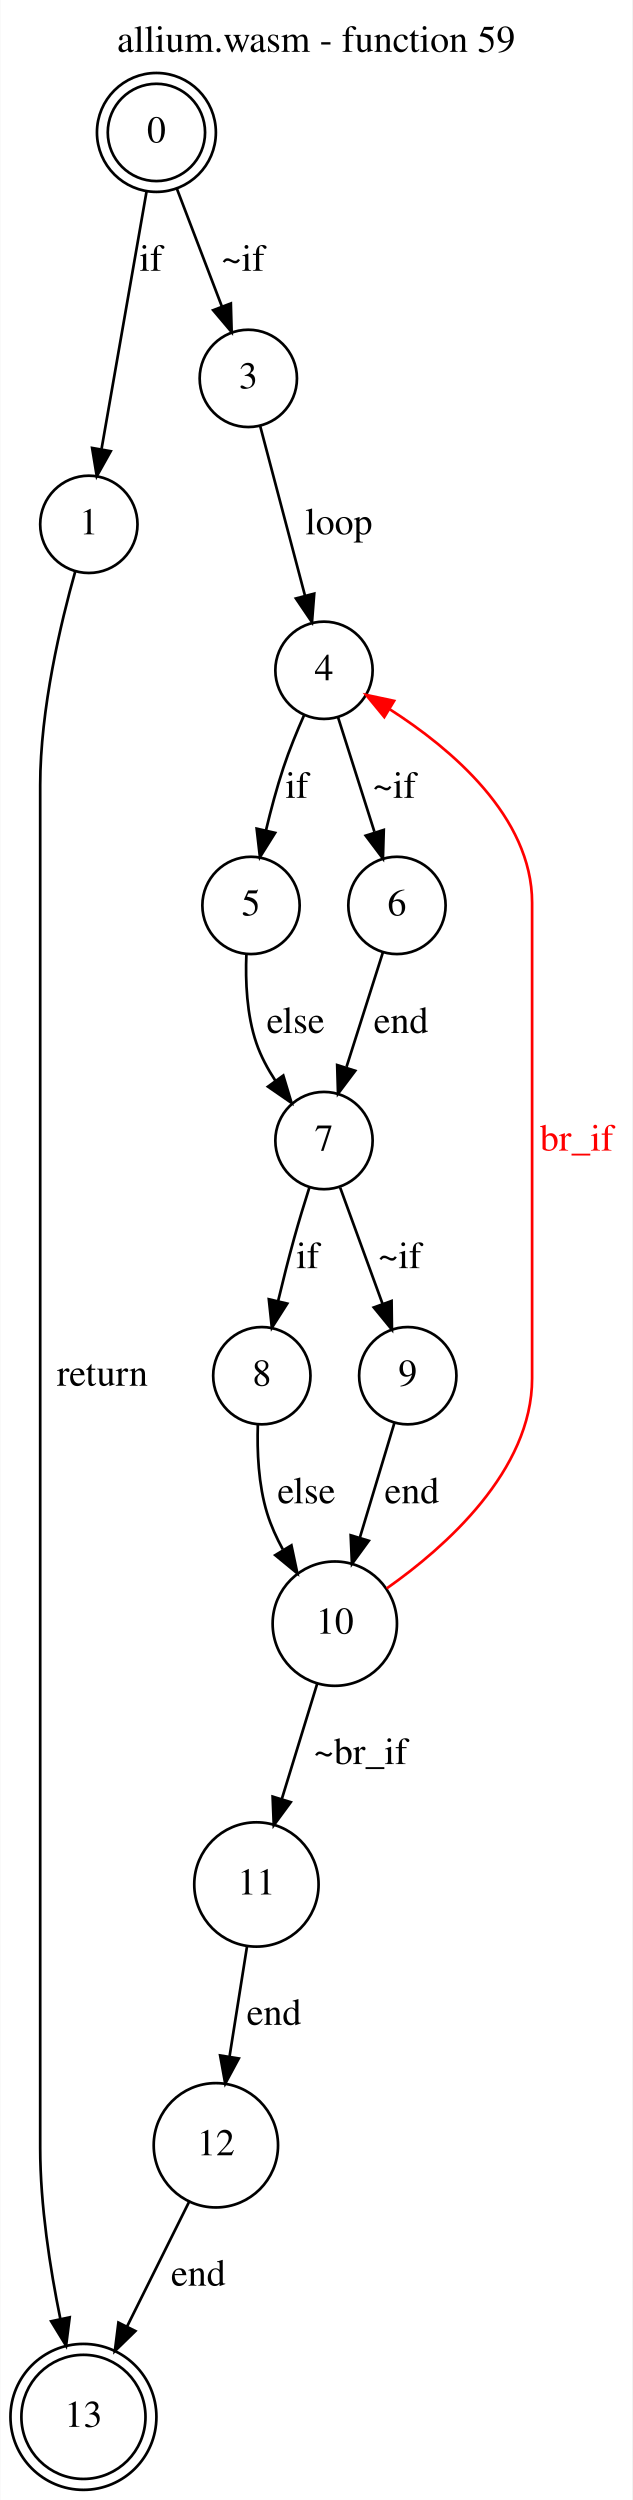
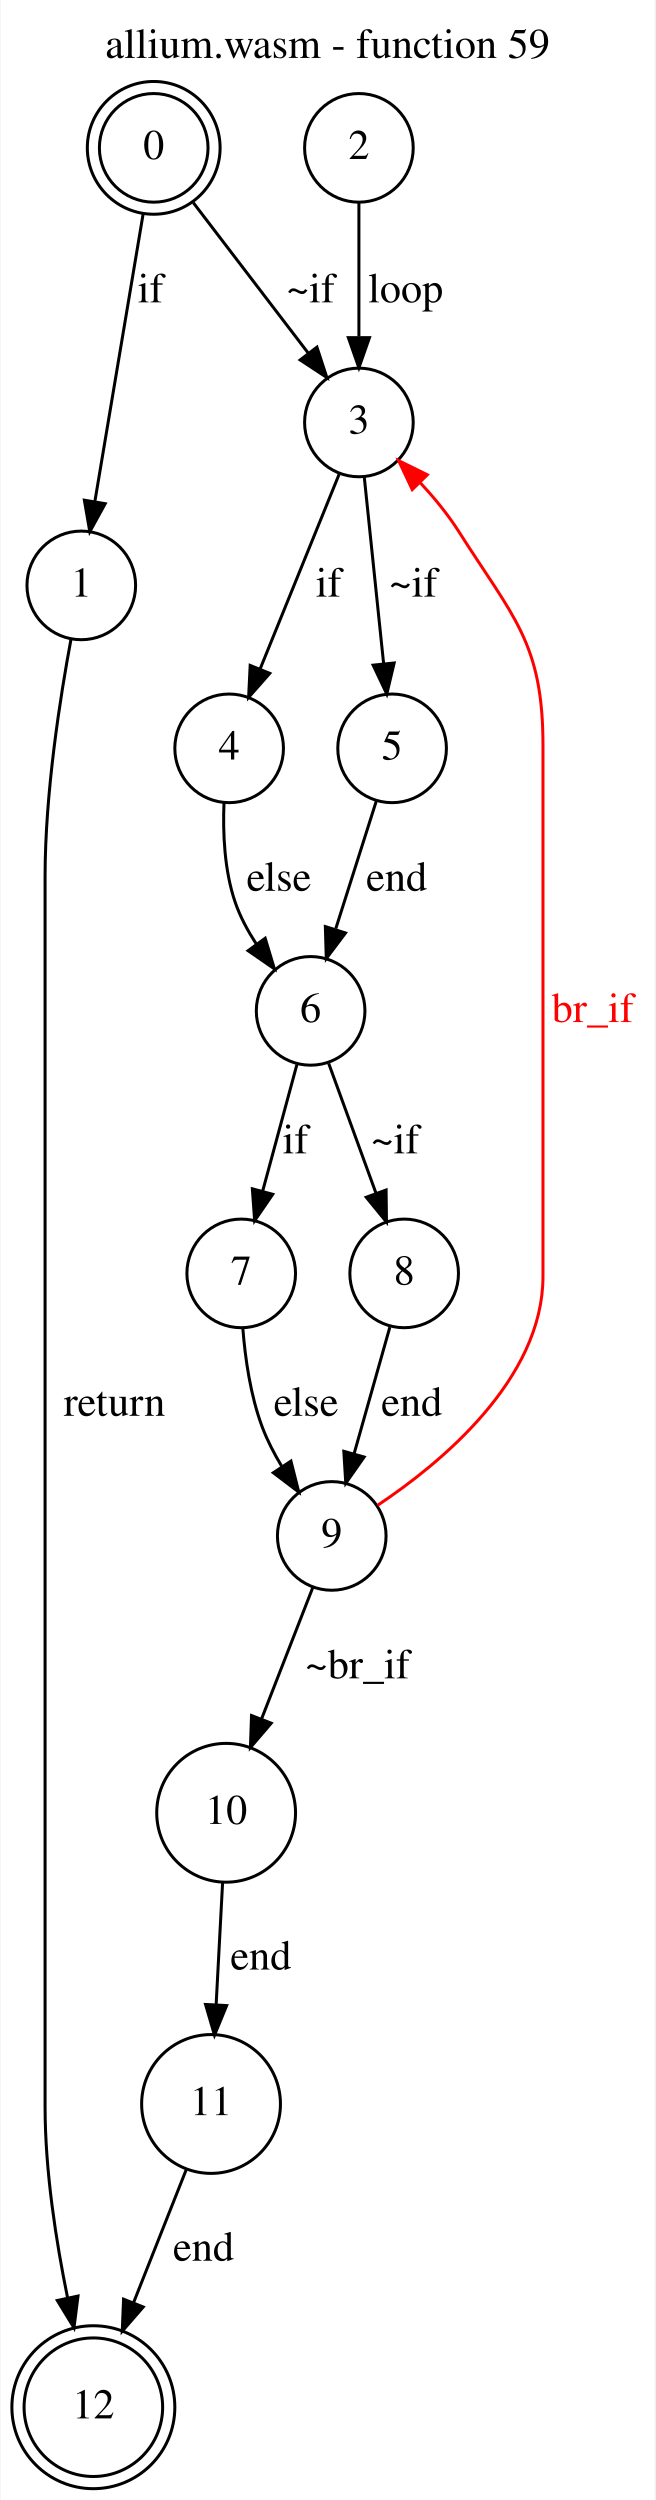
- <svg xmlns="http://www.w3.org/2000/svg" width="234pt" height="925pt" viewBox="0.00 0.00 233.75 924.98">
-   <g id="graph0" class="graph" transform="scale(1 1) rotate(0) translate(4 920.98)">
-     <polygon fill="white" stroke="transparent" points="-4,4 -4,-920.98 229.75,-920.98 229.75,4 -4,4" />
-     <text text-anchor="middle" x="112.87" y="-901.78" font-family="Times,serif" font-size="14.00">allium.wasm - function 59</text>
+ <svg xmlns="http://www.w3.org/2000/svg" width="217pt" height="828pt" viewBox="0.00 0.00 216.75 828.49">
+   <g id="graph0" class="graph" transform="scale(1 1) rotate(0) translate(4 824.49)">
+     <polygon fill="white" stroke="transparent" points="-4,4 -4,-824.49 212.75,-824.49 212.75,4 -4,4" />
+     <text text-anchor="middle" x="104.37" y="-805.29" font-family="Times,serif" font-size="14.00">allium.wasm - function 59</text>
    <g id="node1" class="node">
-       <ellipse fill="none" stroke="black" cx="53.75" cy="-871.98" rx="18" ry="18" />
-       <ellipse fill="none" stroke="black" cx="53.75" cy="-871.98" rx="22" ry="22" />
-       <text text-anchor="middle" x="53.75" y="-868.28" font-family="Times,serif" font-size="14.00">0</text>
+       <ellipse fill="none" stroke="black" cx="46.75" cy="-775.49" rx="18" ry="18" />
+       <ellipse fill="none" stroke="black" cx="46.75" cy="-775.49" rx="22" ry="22" />
+       <text text-anchor="middle" x="46.75" y="-771.79" font-family="Times,serif" font-size="14.00">0</text>
    </g>
    <g id="node3" class="node">
-       <ellipse fill="none" stroke="black" cx="28.75" cy="-726.98" rx="18" ry="18" />
-       <text text-anchor="middle" x="28.75" y="-723.28" font-family="Times,serif" font-size="14.00">1</text>
+       <ellipse fill="none" stroke="black" cx="22.75" cy="-630.49" rx="18" ry="18" />
+       <text text-anchor="middle" x="22.75" y="-626.79" font-family="Times,serif" font-size="14.00">1</text>
    </g>
    <g id="edge1" class="edge">
-       <path fill="none" stroke="black" d="M50.11,-850.19C45.71,-825.02 38.3,-782.59 33.46,-754.94" />
-       <polygon fill="black" stroke="black" points="36.85,-754.03 31.68,-744.78 29.96,-755.24 36.85,-754.03" />
-       <text text-anchor="middle" x="51.75" y="-820.78" font-family="Times,serif" font-size="14.00">if</text>
+       <path fill="none" stroke="black" d="M43.26,-753.69C39.03,-728.53 31.91,-686.1 27.27,-658.44" />
+       <polygon fill="black" stroke="black" points="30.67,-657.57 25.57,-648.29 23.77,-658.73 30.67,-657.57" />
+       <text text-anchor="middle" x="45.75" y="-724.29" font-family="Times,serif" font-size="14.00">if</text>
    </g>
    <g id="node4" class="node">
-       <ellipse fill="none" stroke="black" cx="87.75" cy="-780.98" rx="18" ry="18" />
-       <text text-anchor="middle" x="87.75" y="-777.28" font-family="Times,serif" font-size="14.00">3</text>
+       <ellipse fill="none" stroke="black" cx="114.75" cy="-684.49" rx="18" ry="18" />
+       <text text-anchor="middle" x="114.75" y="-680.79" font-family="Times,serif" font-size="14.00">3</text>
    </g>
    <g id="edge2" class="edge">
-       <path fill="none" stroke="black" d="M61.29,-851.23C66.21,-838.37 72.66,-821.48 77.97,-807.59" />
-       <polygon fill="black" stroke="black" points="81.29,-808.7 81.59,-798.11 74.75,-806.21 81.29,-808.7" />
-       <text text-anchor="middle" x="85.75" y="-820.78" font-family="Times,serif" font-size="14.00">~if</text>
+       <path fill="none" stroke="black" d="M59.86,-757.33C70.74,-743.09 86.27,-722.76 98.04,-707.36" />
+       <polygon fill="black" stroke="black" points="100.84,-709.45 104.13,-699.38 95.28,-705.2 100.84,-709.45" />
+       <text text-anchor="middle" x="98.75" y="-724.29" font-family="Times,serif" font-size="14.00">~if</text>
    </g>
    <g id="node2" class="node">
      <ellipse fill="none" stroke="black" cx="26.75" cy="-26.75" rx="22.96" ry="22.96" />
      <ellipse fill="none" stroke="black" cx="26.75" cy="-26.75" rx="27" ry="27" />
-       <text text-anchor="middle" x="26.75" y="-23.05" font-family="Times,serif" font-size="14.00">13</text>
+       <text text-anchor="middle" x="26.75" y="-23.05" font-family="Times,serif" font-size="14.00">12</text>
    </g>
    <g id="edge3" class="edge">
-       <path fill="none" stroke="black" d="M23.73,-709.6C18.41,-690.72 10.75,-658.66 10.75,-630.48 10.75,-630.48 10.75,-630.48 10.75,-126.24 10.75,-105.05 14.4,-81.62 18.22,-62.93" />
+       <path fill="none" stroke="black" d="M19.34,-612.66C15.79,-593.65 10.75,-561.73 10.75,-533.99 10.75,-533.99 10.75,-533.99 10.75,-126.24 10.75,-105.05 14.4,-81.62 18.22,-62.93" />
      <polygon fill="black" stroke="black" points="21.66,-63.59 20.33,-53.07 14.81,-62.12 21.66,-63.59" />
-       <text text-anchor="middle" x="33.75" y="-408.28" font-family="Times,serif" font-size="14.00">return</text>
+       <text text-anchor="middle" x="33.75" y="-355.29" font-family="Times,serif" font-size="14.00">return</text>
+     </g>
+     <g id="node6" class="node">
+       <ellipse fill="none" stroke="black" cx="71.75" cy="-576.49" rx="18" ry="18" />
+       <text text-anchor="middle" x="71.75" y="-572.79" font-family="Times,serif" font-size="14.00">4</text>
+     </g>
+     <g id="edge5" class="edge">
+       <path fill="none" stroke="black" d="M108.22,-667.39C101.26,-650.25 90.16,-622.88 82.03,-602.84" />
+       <polygon fill="black" stroke="black" points="85.2,-601.34 78.2,-593.39 78.72,-603.97 85.2,-601.34" />
+       <text text-anchor="middle" x="104.75" y="-626.79" font-family="Times,serif" font-size="14.00">if</text>
+     </g>
+     <g id="node7" class="node">
+       <ellipse fill="none" stroke="black" cx="125.75" cy="-576.49" rx="18" ry="18" />
+       <text text-anchor="middle" x="125.75" y="-572.79" font-family="Times,serif" font-size="14.00">5</text>
+     </g>
+     <g id="edge6" class="edge">
+       <path fill="none" stroke="black" d="M116.52,-666.46C118.25,-649.77 120.91,-624.07 122.94,-604.57" />
+       <polygon fill="black" stroke="black" points="126.43,-604.78 123.99,-594.48 119.47,-604.06 126.43,-604.78" />
+       <text text-anchor="middle" x="132.75" y="-626.79" font-family="Times,serif" font-size="14.00">~if</text>
    </g>
    <g id="node5" class="node">
-       <ellipse fill="none" stroke="black" cx="115.75" cy="-672.98" rx="18" ry="18" />
-       <text text-anchor="middle" x="115.75" y="-669.28" font-family="Times,serif" font-size="14.00">4</text>
+       <ellipse fill="none" stroke="black" cx="114.75" cy="-775.49" rx="18" ry="18" />
+       <text text-anchor="middle" x="114.75" y="-771.79" font-family="Times,serif" font-size="14.00">2</text>
    </g>
    <g id="edge4" class="edge">
-       <path fill="none" stroke="black" d="M92.12,-763.42C96.56,-746.64 103.48,-720.41 108.69,-700.69" />
-       <polygon fill="black" stroke="black" points="112.14,-701.34 111.31,-690.78 105.37,-699.55 112.14,-701.34" />
-       <text text-anchor="middle" x="121.25" y="-723.28" font-family="Times,serif" font-size="14.00">loop</text>
-     </g>
-     <g id="node6" class="node">
-       <ellipse fill="none" stroke="black" cx="88.75" cy="-585.98" rx="18" ry="18" />
-       <text text-anchor="middle" x="88.75" y="-582.28" font-family="Times,serif" font-size="14.00">5</text>
-     </g>
-     <g id="edge5" class="edge">
-       <path fill="none" stroke="black" d="M108.45,-656.52C105.79,-650.51 102.91,-643.51 100.75,-636.98 98.28,-629.53 96.08,-621.29 94.27,-613.69" />
-       <polygon fill="black" stroke="black" points="97.67,-612.83 92.05,-603.85 90.84,-614.38 97.67,-612.83" />
-       <text text-anchor="middle" x="105.75" y="-625.78" font-family="Times,serif" font-size="14.00">if</text>
-     </g>
-     <g id="node7" class="node">
-       <ellipse fill="none" stroke="black" cx="142.75" cy="-585.98" rx="18" ry="18" />
-       <text text-anchor="middle" x="142.75" y="-582.28" font-family="Times,serif" font-size="14.00">6</text>
-     </g>
-     <g id="edge6" class="edge">
-       <path fill="none" stroke="black" d="M120.95,-655.59C124.76,-643.6 130.01,-627.08 134.4,-613.25" />
-       <polygon fill="black" stroke="black" points="137.87,-613.91 137.56,-603.32 131.19,-611.79 137.87,-613.91" />
-       <text text-anchor="middle" x="141.75" y="-625.78" font-family="Times,serif" font-size="14.00">~if</text>
+       <path fill="none" stroke="black" d="M114.75,-757.33C114.75,-744.77 114.75,-727.47 114.75,-712.99" />
+       <polygon fill="black" stroke="black" points="118.25,-712.6 114.75,-702.6 111.25,-712.6 118.25,-712.6" />
+       <text text-anchor="middle" x="130.25" y="-724.29" font-family="Times,serif" font-size="14.00">loop</text>
    </g>
    <g id="node8" class="node">
-       <ellipse fill="none" stroke="black" cx="115.75" cy="-498.98" rx="18" ry="18" />
-       <text text-anchor="middle" x="115.75" y="-495.28" font-family="Times,serif" font-size="14.00">7</text>
+       <ellipse fill="none" stroke="black" cx="98.75" cy="-489.49" rx="18" ry="18" />
+       <text text-anchor="middle" x="98.75" y="-485.79" font-family="Times,serif" font-size="14.00">6</text>
    </g>
    <g id="edge7" class="edge">
-       <path fill="none" stroke="black" d="M87.04,-567.87C86.64,-558 87.14,-545.5 90.75,-534.98 92.39,-530.2 94.91,-525.5 97.73,-521.18" />
-       <polygon fill="black" stroke="black" points="100.69,-523.05 103.75,-512.91 95.03,-518.93 100.69,-523.05" />
-       <text text-anchor="middle" x="105.25" y="-538.78" font-family="Times,serif" font-size="14.00">else</text>
+       <path fill="none" stroke="black" d="M70.04,-558.38C69.64,-548.51 70.14,-536.01 73.75,-525.49 75.39,-520.71 77.91,-516.01 80.73,-511.68" />
+       <polygon fill="black" stroke="black" points="83.69,-513.56 86.75,-503.41 78.03,-509.43 83.69,-513.56" />
+       <text text-anchor="middle" x="88.25" y="-529.29" font-family="Times,serif" font-size="14.00">else</text>
    </g>
    <g id="edge8" class="edge">
-       <path fill="none" stroke="black" d="M137.54,-568.59C133.73,-556.6 128.48,-540.08 124.09,-526.25" />
-       <polygon fill="black" stroke="black" points="127.3,-524.79 120.94,-516.32 120.63,-526.91 127.3,-524.79" />
-       <text text-anchor="middle" x="144.25" y="-538.78" font-family="Times,serif" font-size="14.00">end</text>
+       <path fill="none" stroke="black" d="M120.54,-559.1C116.73,-547.1 111.48,-530.58 107.09,-516.75" />
+       <polygon fill="black" stroke="black" points="110.3,-515.3 103.94,-506.83 103.63,-517.42 110.3,-515.3" />
+       <text text-anchor="middle" x="127.25" y="-529.29" font-family="Times,serif" font-size="14.00">end</text>
    </g>
    <g id="node9" class="node">
-       <ellipse fill="none" stroke="black" cx="92.75" cy="-411.98" rx="18" ry="18" />
-       <text text-anchor="middle" x="92.75" y="-408.28" font-family="Times,serif" font-size="14.00">8</text>
+       <ellipse fill="none" stroke="black" cx="75.75" cy="-402.49" rx="18" ry="18" />
+       <text text-anchor="middle" x="75.75" y="-398.79" font-family="Times,serif" font-size="14.00">7</text>
    </g>
    <g id="edge9" class="edge">
-       <path fill="none" stroke="black" d="M110.36,-481.67C108.5,-475.81 106.45,-469.12 104.75,-462.98 102.65,-455.41 100.58,-447.14 98.76,-439.54" />
-       <polygon fill="black" stroke="black" points="102.15,-438.66 96.46,-429.72 95.34,-440.26 102.15,-438.66" />
-       <text text-anchor="middle" x="109.75" y="-451.78" font-family="Times,serif" font-size="14.00">if</text>
+       <path fill="none" stroke="black" d="M94.2,-471.69C90.97,-459.74 86.56,-443.45 82.86,-429.78" />
+       <polygon fill="black" stroke="black" points="86.19,-428.7 80.2,-419.96 79.44,-430.52 86.19,-428.7" />
+       <text text-anchor="middle" x="93.75" y="-442.29" font-family="Times,serif" font-size="14.00">if</text>
    </g>
    <g id="node10" class="node">
-       <ellipse fill="none" stroke="black" cx="146.75" cy="-411.98" rx="18" ry="18" />
-       <text text-anchor="middle" x="146.75" y="-408.28" font-family="Times,serif" font-size="14.00">9</text>
+       <ellipse fill="none" stroke="black" cx="129.75" cy="-402.49" rx="18" ry="18" />
+       <text text-anchor="middle" x="129.75" y="-398.79" font-family="Times,serif" font-size="14.00">8</text>
    </g>
    <g id="edge10" class="edge">
-       <path fill="none" stroke="black" d="M121.73,-481.59C126.17,-469.41 132.32,-452.54 137.41,-438.58" />
-       <polygon fill="black" stroke="black" points="140.76,-439.63 140.89,-429.03 134.18,-437.23 140.76,-439.63" />
-       <text text-anchor="middle" x="143.75" y="-451.78" font-family="Times,serif" font-size="14.00">~if</text>
+       <path fill="none" stroke="black" d="M104.73,-472.1C109.17,-459.91 115.32,-443.04 120.41,-429.08" />
+       <polygon fill="black" stroke="black" points="123.76,-430.13 123.89,-419.54 117.18,-427.73 123.76,-430.13" />
+       <text text-anchor="middle" x="126.75" y="-442.29" font-family="Times,serif" font-size="14.00">~if</text>
    </g>
    <g id="node11" class="node">
-       <ellipse fill="none" stroke="black" cx="119.75" cy="-320.24" rx="23" ry="23" />
-       <text text-anchor="middle" x="119.75" y="-316.54" font-family="Times,serif" font-size="14.00">10</text>
+       <ellipse fill="none" stroke="black" cx="105.75" cy="-315.49" rx="18" ry="18" />
+       <text text-anchor="middle" x="105.75" y="-311.79" font-family="Times,serif" font-size="14.00">9</text>
    </g>
    <g id="edge11" class="edge">
-       <path fill="none" stroke="black" d="M91.28,-393.95C90.95,-384.1 91.45,-371.6 94.75,-360.98 96.14,-356.48 98.18,-351.99 100.51,-347.72" />
-       <polygon fill="black" stroke="black" points="103.7,-349.22 105.9,-338.85 97.72,-345.58 103.7,-349.22" />
-       <text text-anchor="middle" x="109.25" y="-364.78" font-family="Times,serif" font-size="14.00">else</text>
+       <path fill="none" stroke="black" d="M76.28,-384.36C77.04,-374.49 78.79,-361.99 82.75,-351.49 84.41,-347.08 86.7,-342.67 89.2,-338.53" />
+       <polygon fill="black" stroke="black" points="92.23,-340.29 94.83,-330.02 86.39,-336.43 92.23,-340.29" />
+       <text text-anchor="middle" x="97.25" y="-355.29" font-family="Times,serif" font-size="14.00">else</text>
    </g>
    <g id="edge12" class="edge">
-       <path fill="none" stroke="black" d="M141.8,-394.52C138.24,-382.71 133.35,-366.45 129.07,-352.24" />
-       <polygon fill="black" stroke="black" points="132.33,-350.91 126.1,-342.35 125.63,-352.93 132.33,-350.91" />
-       <text text-anchor="middle" x="148.25" y="-364.78" font-family="Times,serif" font-size="14.00">end</text>
+       <path fill="none" stroke="black" d="M125.01,-384.69C121.63,-372.74 117.03,-356.45 113.17,-342.78" />
+       <polygon fill="black" stroke="black" points="116.48,-341.63 110.4,-332.96 109.75,-343.53 116.48,-341.63" />
+       <text text-anchor="middle" x="132.25" y="-355.29" font-family="Times,serif" font-size="14.00">end</text>
    </g>
    <g id="edge14" class="edge">
-       <path fill="none" stroke="red" d="M138.93,-333.26C160.56,-348.47 192.75,-376.84 192.75,-410.98 192.75,-586.98 192.75,-586.98 192.75,-586.98 192.75,-618.83 162.68,-644.07 140.13,-658.52" />
-       <polygon fill="red" stroke="red" points="138.06,-655.68 131.33,-663.87 141.69,-661.66 138.06,-655.68" />
-       <text text-anchor="middle" x="209.25" y="-495.28" font-family="Times,serif" font-size="14.00" fill="red">br_if</text>
+       <path fill="none" stroke="red" d="M120.94,-325.64C141.52,-339.35 175.75,-367.27 175.75,-401.49 175.75,-577.49 175.75,-577.49 175.75,-577.49 175.75,-611.41 165.93,-619.85 147.75,-648.49 144.16,-654.13 139.59,-659.67 135,-664.61" />
+       <polygon fill="red" stroke="red" points="132.43,-662.24 127.92,-671.83 137.42,-667.15 132.43,-662.24" />
+       <text text-anchor="middle" x="192.25" y="-485.79" font-family="Times,serif" font-size="14.00" fill="red">br_if</text>
    </g>
    <g id="node12" class="node">
-       <ellipse fill="none" stroke="black" cx="90.75" cy="-223.74" rx="23" ry="23" />
-       <text text-anchor="middle" x="90.75" y="-220.04" font-family="Times,serif" font-size="14.00">11</text>
+       <ellipse fill="none" stroke="black" cx="70.75" cy="-223.74" rx="23" ry="23" />
+       <text text-anchor="middle" x="70.75" y="-220.04" font-family="Times,serif" font-size="14.00">10</text>
    </g>
    <g id="edge13" class="edge">
-       <path fill="none" stroke="black" d="M113.31,-298.26C109.44,-285.66 104.46,-269.41 100.15,-255.38" />
-       <polygon fill="black" stroke="black" points="103.45,-254.19 97.17,-245.65 96.75,-256.24 103.45,-254.19" />
-       <text text-anchor="middle" x="129.25" y="-268.29" font-family="Times,serif" font-size="14.00">~br_if</text>
+       <path fill="none" stroke="black" d="M99.49,-298.44C94.79,-286.4 88.22,-269.55 82.55,-255" />
+       <polygon fill="black" stroke="black" points="85.69,-253.43 78.8,-245.38 79.17,-255.97 85.69,-253.43" />
+       <text text-anchor="middle" x="114.25" y="-268.29" font-family="Times,serif" font-size="14.00">~br_if</text>
    </g>
    <g id="node13" class="node">
-       <ellipse fill="none" stroke="black" cx="75.75" cy="-127.24" rx="23" ry="23" />
-       <text text-anchor="middle" x="75.75" y="-123.54" font-family="Times,serif" font-size="14.00">12</text>
+       <ellipse fill="none" stroke="black" cx="65.75" cy="-127.24" rx="23" ry="23" />
+       <text text-anchor="middle" x="65.75" y="-123.54" font-family="Times,serif" font-size="14.00">11</text>
    </g>
    <g id="edge15" class="edge">
-       <path fill="none" stroke="black" d="M87.27,-200.82C85.36,-188.78 82.95,-173.61 80.83,-160.26" />
-       <polygon fill="black" stroke="black" points="84.23,-159.37 79.21,-150.04 77.32,-160.47 84.23,-159.37" />
-       <text text-anchor="middle" x="97.25" y="-171.79" font-family="Times,serif" font-size="14.00">end</text>
+       <path fill="none" stroke="black" d="M69.59,-200.82C68.95,-188.78 68.15,-173.61 67.44,-160.26" />
+       <polygon fill="black" stroke="black" points="70.92,-159.84 66.9,-150.04 63.93,-160.21 70.92,-159.84" />
+       <text text-anchor="middle" x="82.25" y="-171.79" font-family="Times,serif" font-size="14.00">end</text>
    </g>
    <g id="edge16" class="edge">
-       <path fill="none" stroke="black" d="M65.83,-106.31C59.26,-93.09 50.47,-75.44 42.9,-60.22" />
-       <polygon fill="black" stroke="black" points="45.96,-58.51 38.37,-51.11 39.69,-61.63 45.96,-58.51" />
-       <text text-anchor="middle" x="69.25" y="-75.3" font-family="Times,serif" font-size="14.00">end</text>
+       <path fill="none" stroke="black" d="M57.67,-105.84C52.58,-92.99 45.89,-76.09 40.03,-61.3" />
+       <polygon fill="black" stroke="black" points="43.27,-59.96 36.33,-51.96 36.76,-62.54 43.27,-59.96" />
+       <text text-anchor="middle" x="63.25" y="-75.3" font-family="Times,serif" font-size="14.00">end</text>
    </g>
  </g>
</svg>
